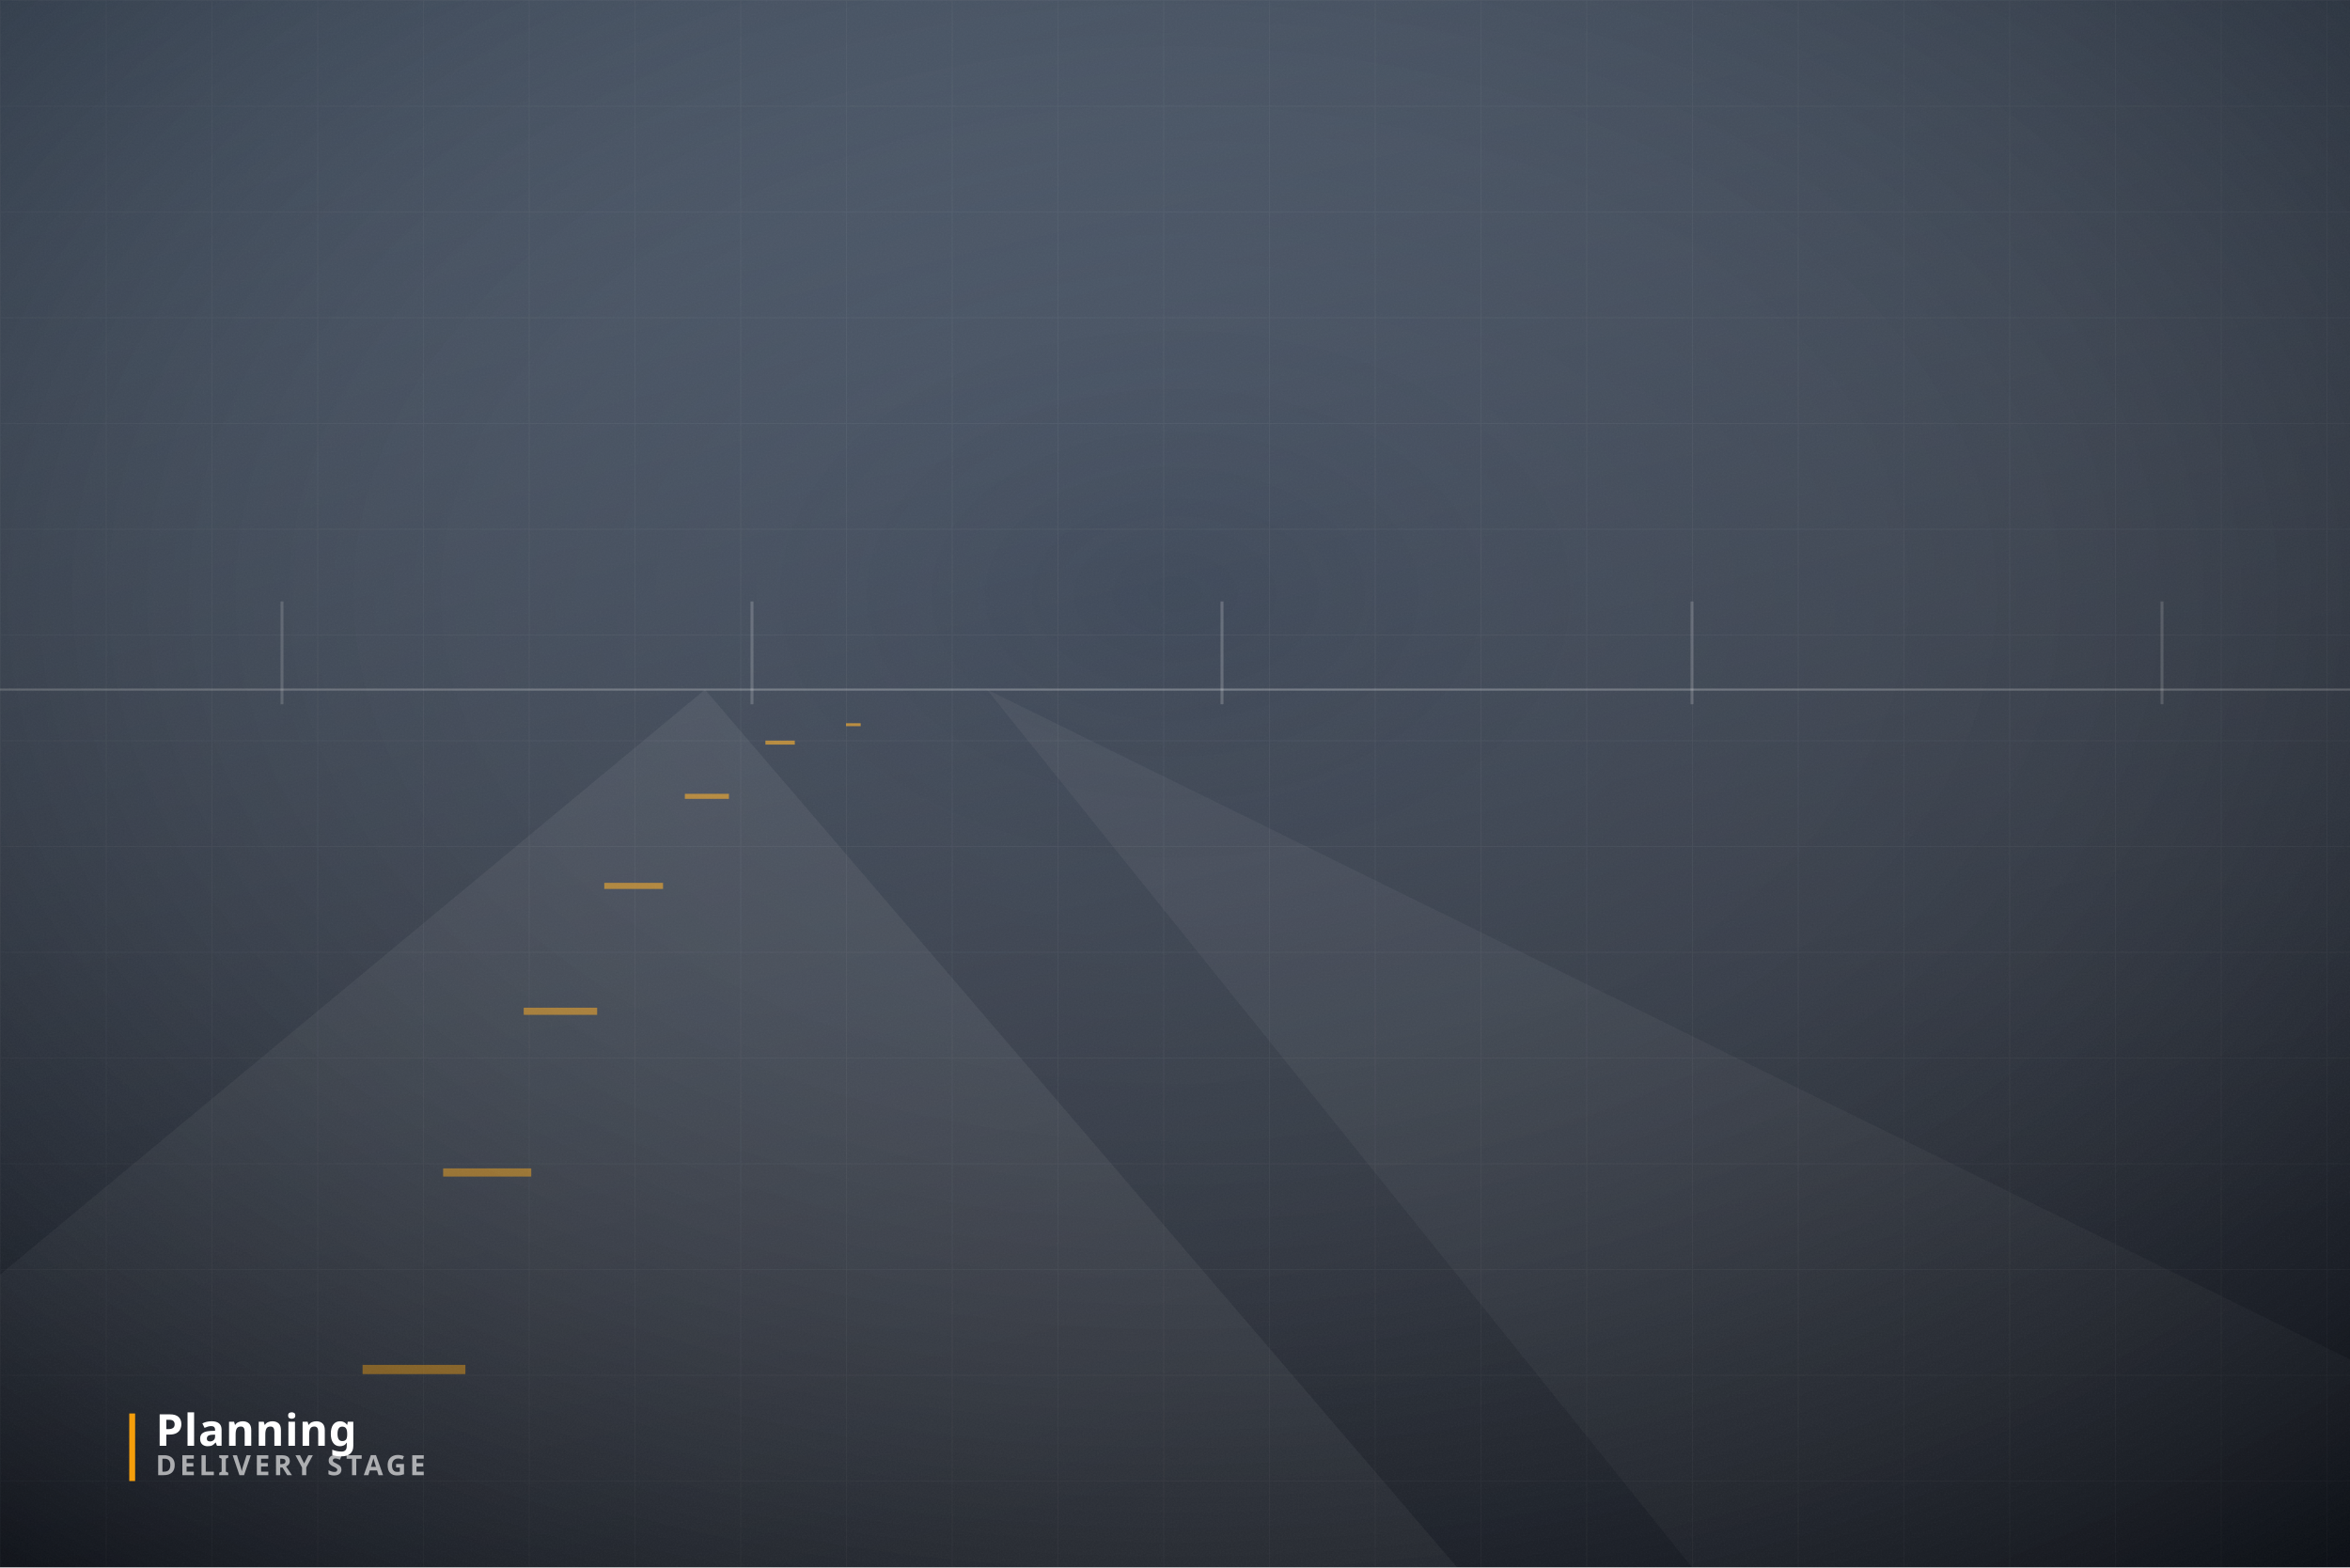
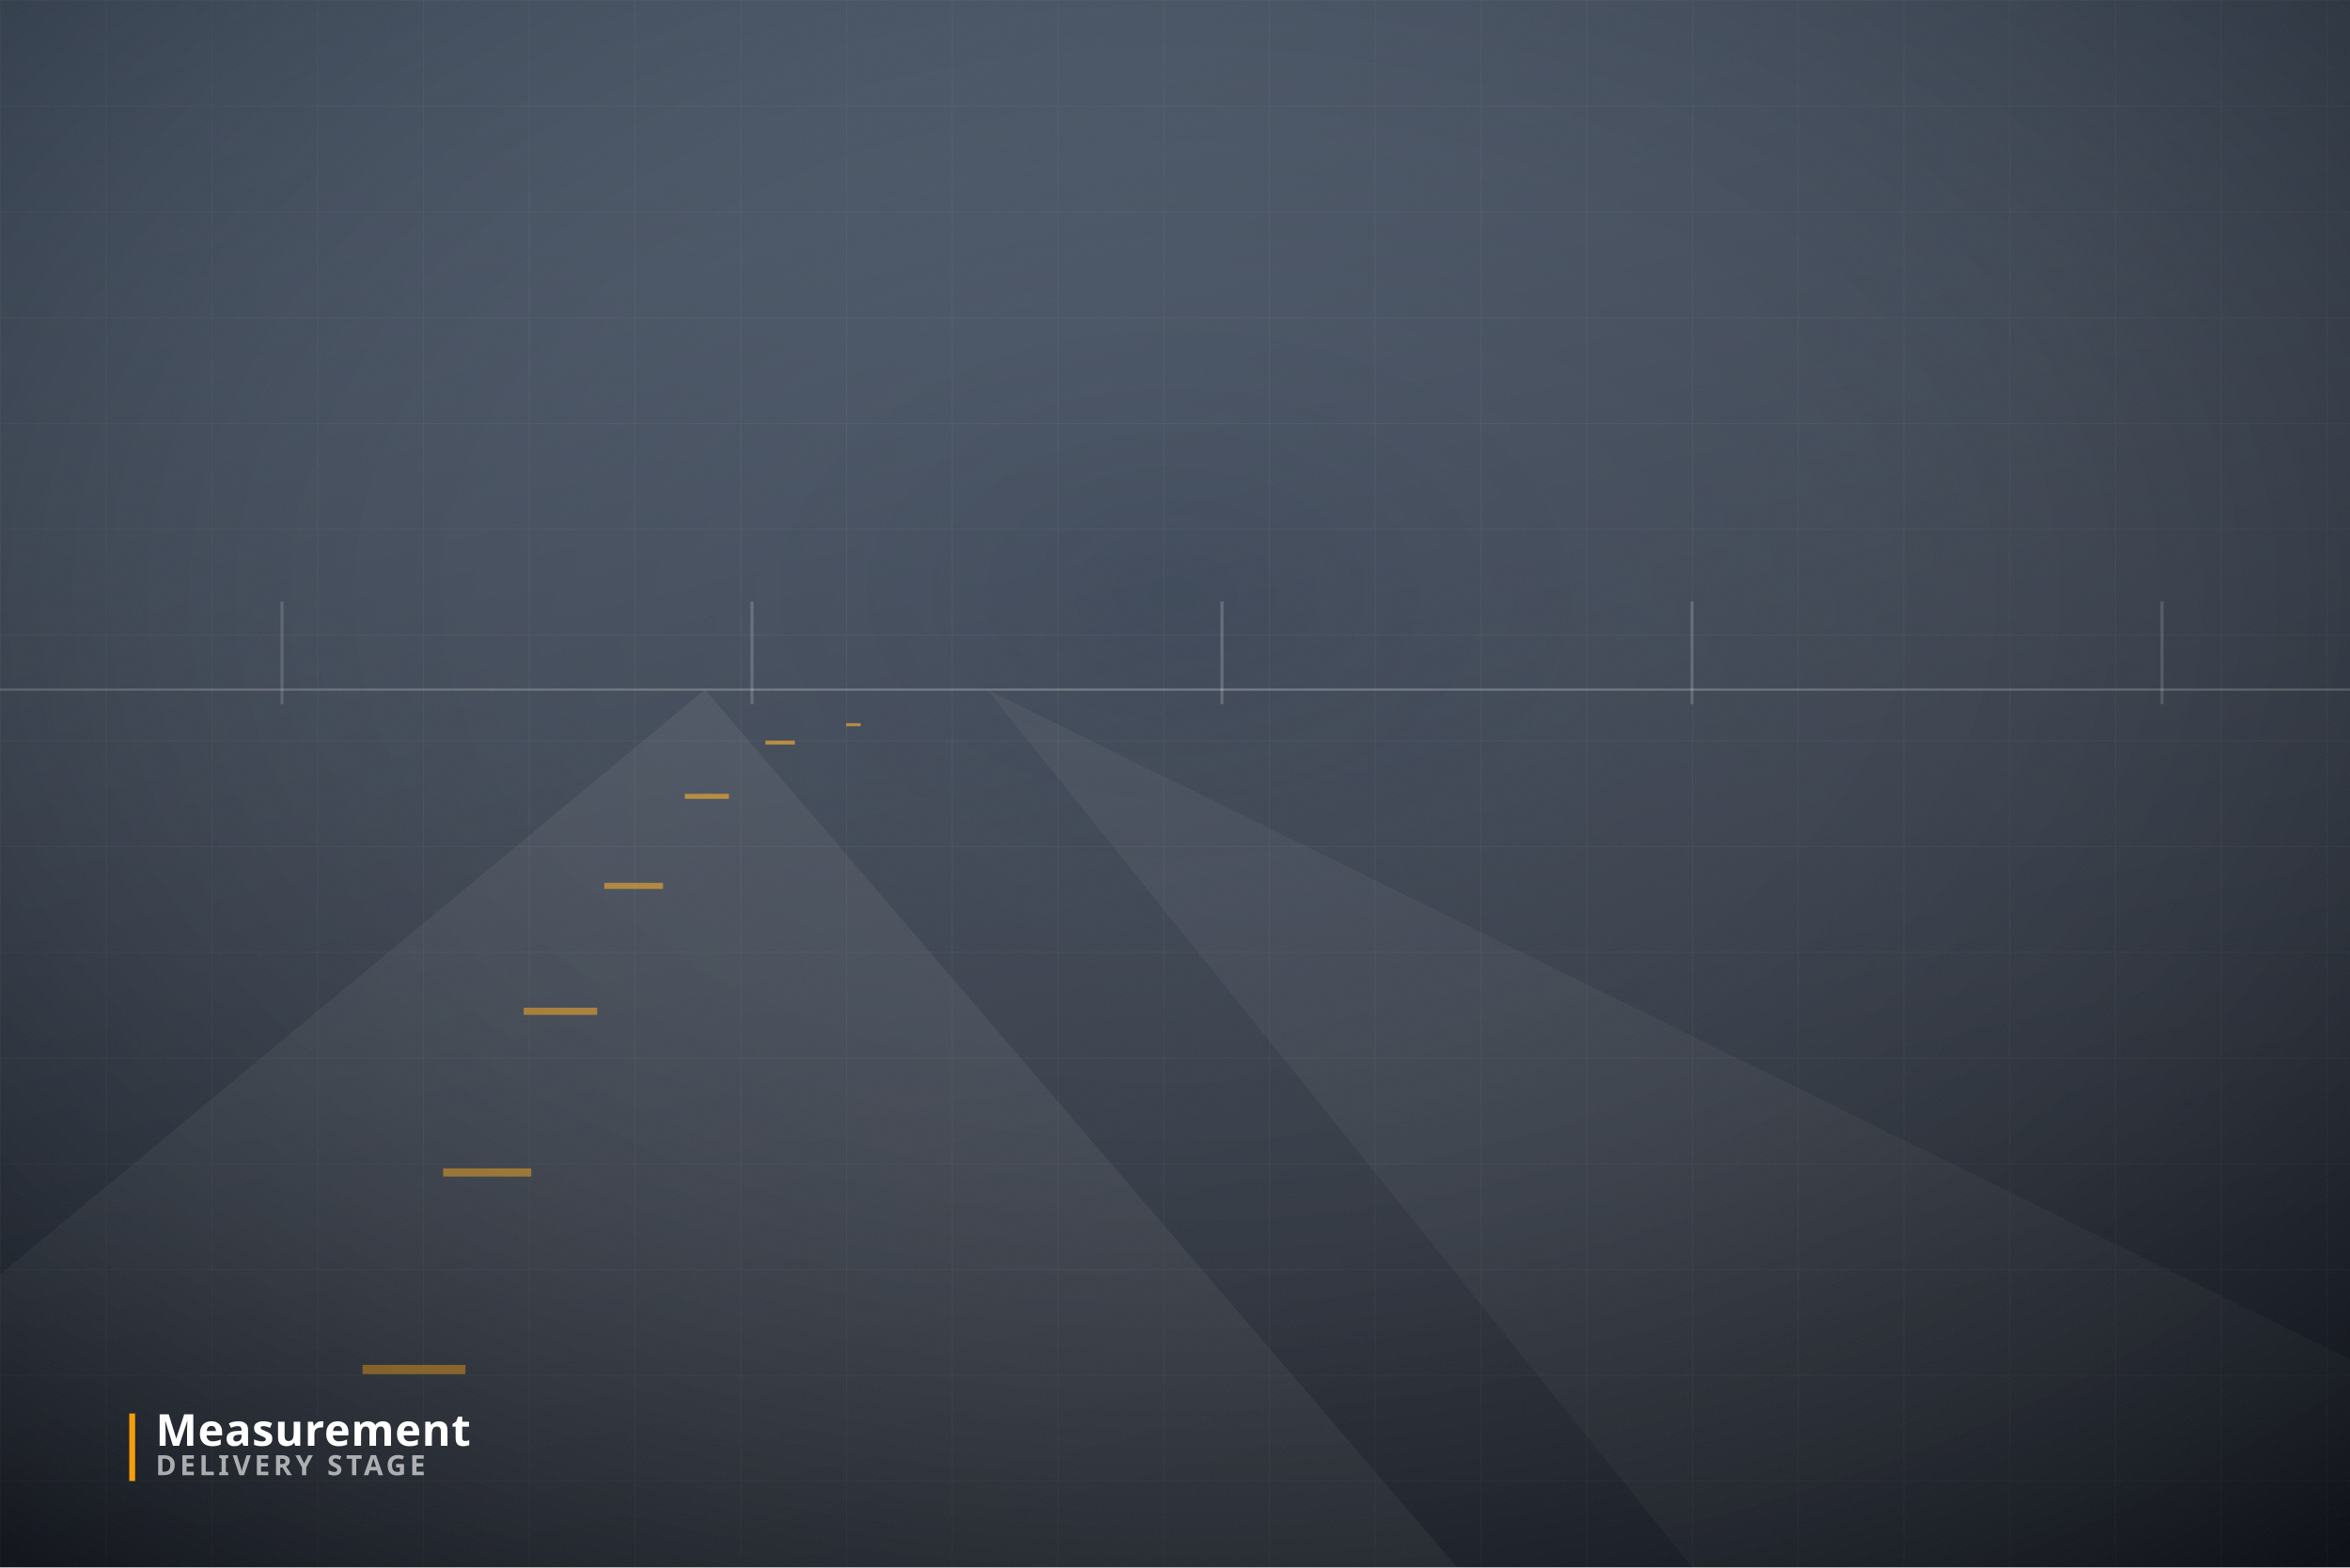
- <svg xmlns="http://www.w3.org/2000/svg" width="1600" height="1067" viewBox="0 0 1600 1067" role="img" aria-label="Planning">
+ <svg xmlns="http://www.w3.org/2000/svg" width="1600" height="1067" viewBox="0 0 1600 1067" role="img" aria-label="Measurement">
  <defs>
    <linearGradient id="gprocplanning" x1="0" y1="0" x2="0.35" y2="1">
      <stop offset="0%" stop-color="#33465f" />
      <stop offset="55%" stop-color="#1e293b" />
      <stop offset="100%" stop-color="#0b1220" />
    </linearGradient>
    <radialGradient id="vprocplanning" cx="50%" cy="38%" r="78%">
      <stop offset="0%" stop-color="#fff" stop-opacity="0.14" />
      <stop offset="100%" stop-color="#000" stop-opacity="0.5" />
    </radialGradient>
    <pattern id="pprocplanning" width="72" height="72" patternUnits="userSpaceOnUse">
      <path d="M72 0 L0 0 0 72" fill="none" stroke="rgba(255,255,255,.055)" stroke-width="1" />
    </pattern>
    <filter id="nprocplanning">
      <feTurbulence type="fractalNoise" baseFrequency="0.9" numOctaves="3" />
      <feColorMatrix type="saturate" values="0" />
    </filter>
  </defs>
  <rect width="1600" height="1067" fill="url(#gprocplanning)" />
  <rect width="1600" height="1067" fill="url(#pprocplanning)" />
  <path d="M 480 469.48 L -240 1067 L 992 1067 Z" fill="rgba(255,255,255,.07)" />
  <path d="M 672 469.48 L 1152 1067 L 1888 1067 Z" fill="rgba(255,255,255,.05)" />
  <line x1="0" y1="469.48" x2="1600" y2="469.48" stroke="rgba(255,255,255,.28)" stroke-width="1.4" />
  <line x1="576" y1="493.381" x2="586" y2="493.381" stroke="rgba(245,158,11,.7)" stroke-width="2" />
  <line x1="521.143" y1="505.575" x2="541.143" y2="505.575" stroke="rgba(245,158,11,.7)" stroke-width="2.714" />
  <line x1="466.286" y1="542.158" x2="496.286" y2="542.158" stroke="rgba(245,158,11,.7)" stroke-width="3.429" />
  <line x1="411.429" y1="603.129" x2="451.429" y2="603.129" stroke="rgba(245,158,11,.7)" stroke-width="4.143" />
  <line x1="356.571" y1="688.489" x2="406.571" y2="688.489" stroke="rgba(245,158,11,.7)" stroke-width="4.857" />
  <line x1="301.714" y1="798.238" x2="361.714" y2="798.238" stroke="rgba(245,158,11,.7)" stroke-width="5.571" />
  <line x1="246.857" y1="932.375" x2="316.857" y2="932.375" stroke="rgba(245,158,11,.7)" stroke-width="6.286" />
  <line x1="192" y1="409.48" x2="192" y2="479.48" stroke="rgba(255,255,255,.2)" stroke-width="2" />
  <line x1="512" y1="409.48" x2="512" y2="479.48" stroke="rgba(255,255,255,.2)" stroke-width="2" />
  <line x1="832" y1="409.48" x2="832" y2="479.48" stroke="rgba(255,255,255,.2)" stroke-width="2" />
  <line x1="1152" y1="409.48" x2="1152" y2="479.48" stroke="rgba(255,255,255,.2)" stroke-width="2" />
  <line x1="1472" y1="409.48" x2="1472" y2="479.48" stroke="rgba(255,255,255,.2)" stroke-width="2" />
  <rect width="1600" height="1067" fill="url(#vprocplanning)" />
  <rect width="1600" height="1067" filter="url(#nprocplanning)" opacity="0.045" />
  <g font-family="Manrope, ui-sans-serif, system-ui, sans-serif">
    <rect x="88" y="962.315" width="4" height="46" fill="#F59E0B" />
-     <text x="106" y="984.315" fill="#ffffff" font-size="30" font-weight="700" letter-spacing="0.5">Planning</text>
+     <text x="106" y="984.315" fill="#ffffff" font-size="30" font-weight="700" letter-spacing="0.5">Measurement</text>
    <text x="106" y="1004.315" fill="rgba(255,255,255,.62)" font-size="19" font-weight="600" letter-spacing="2.4">DELIVERY STAGE</text>
  </g>
</svg>
